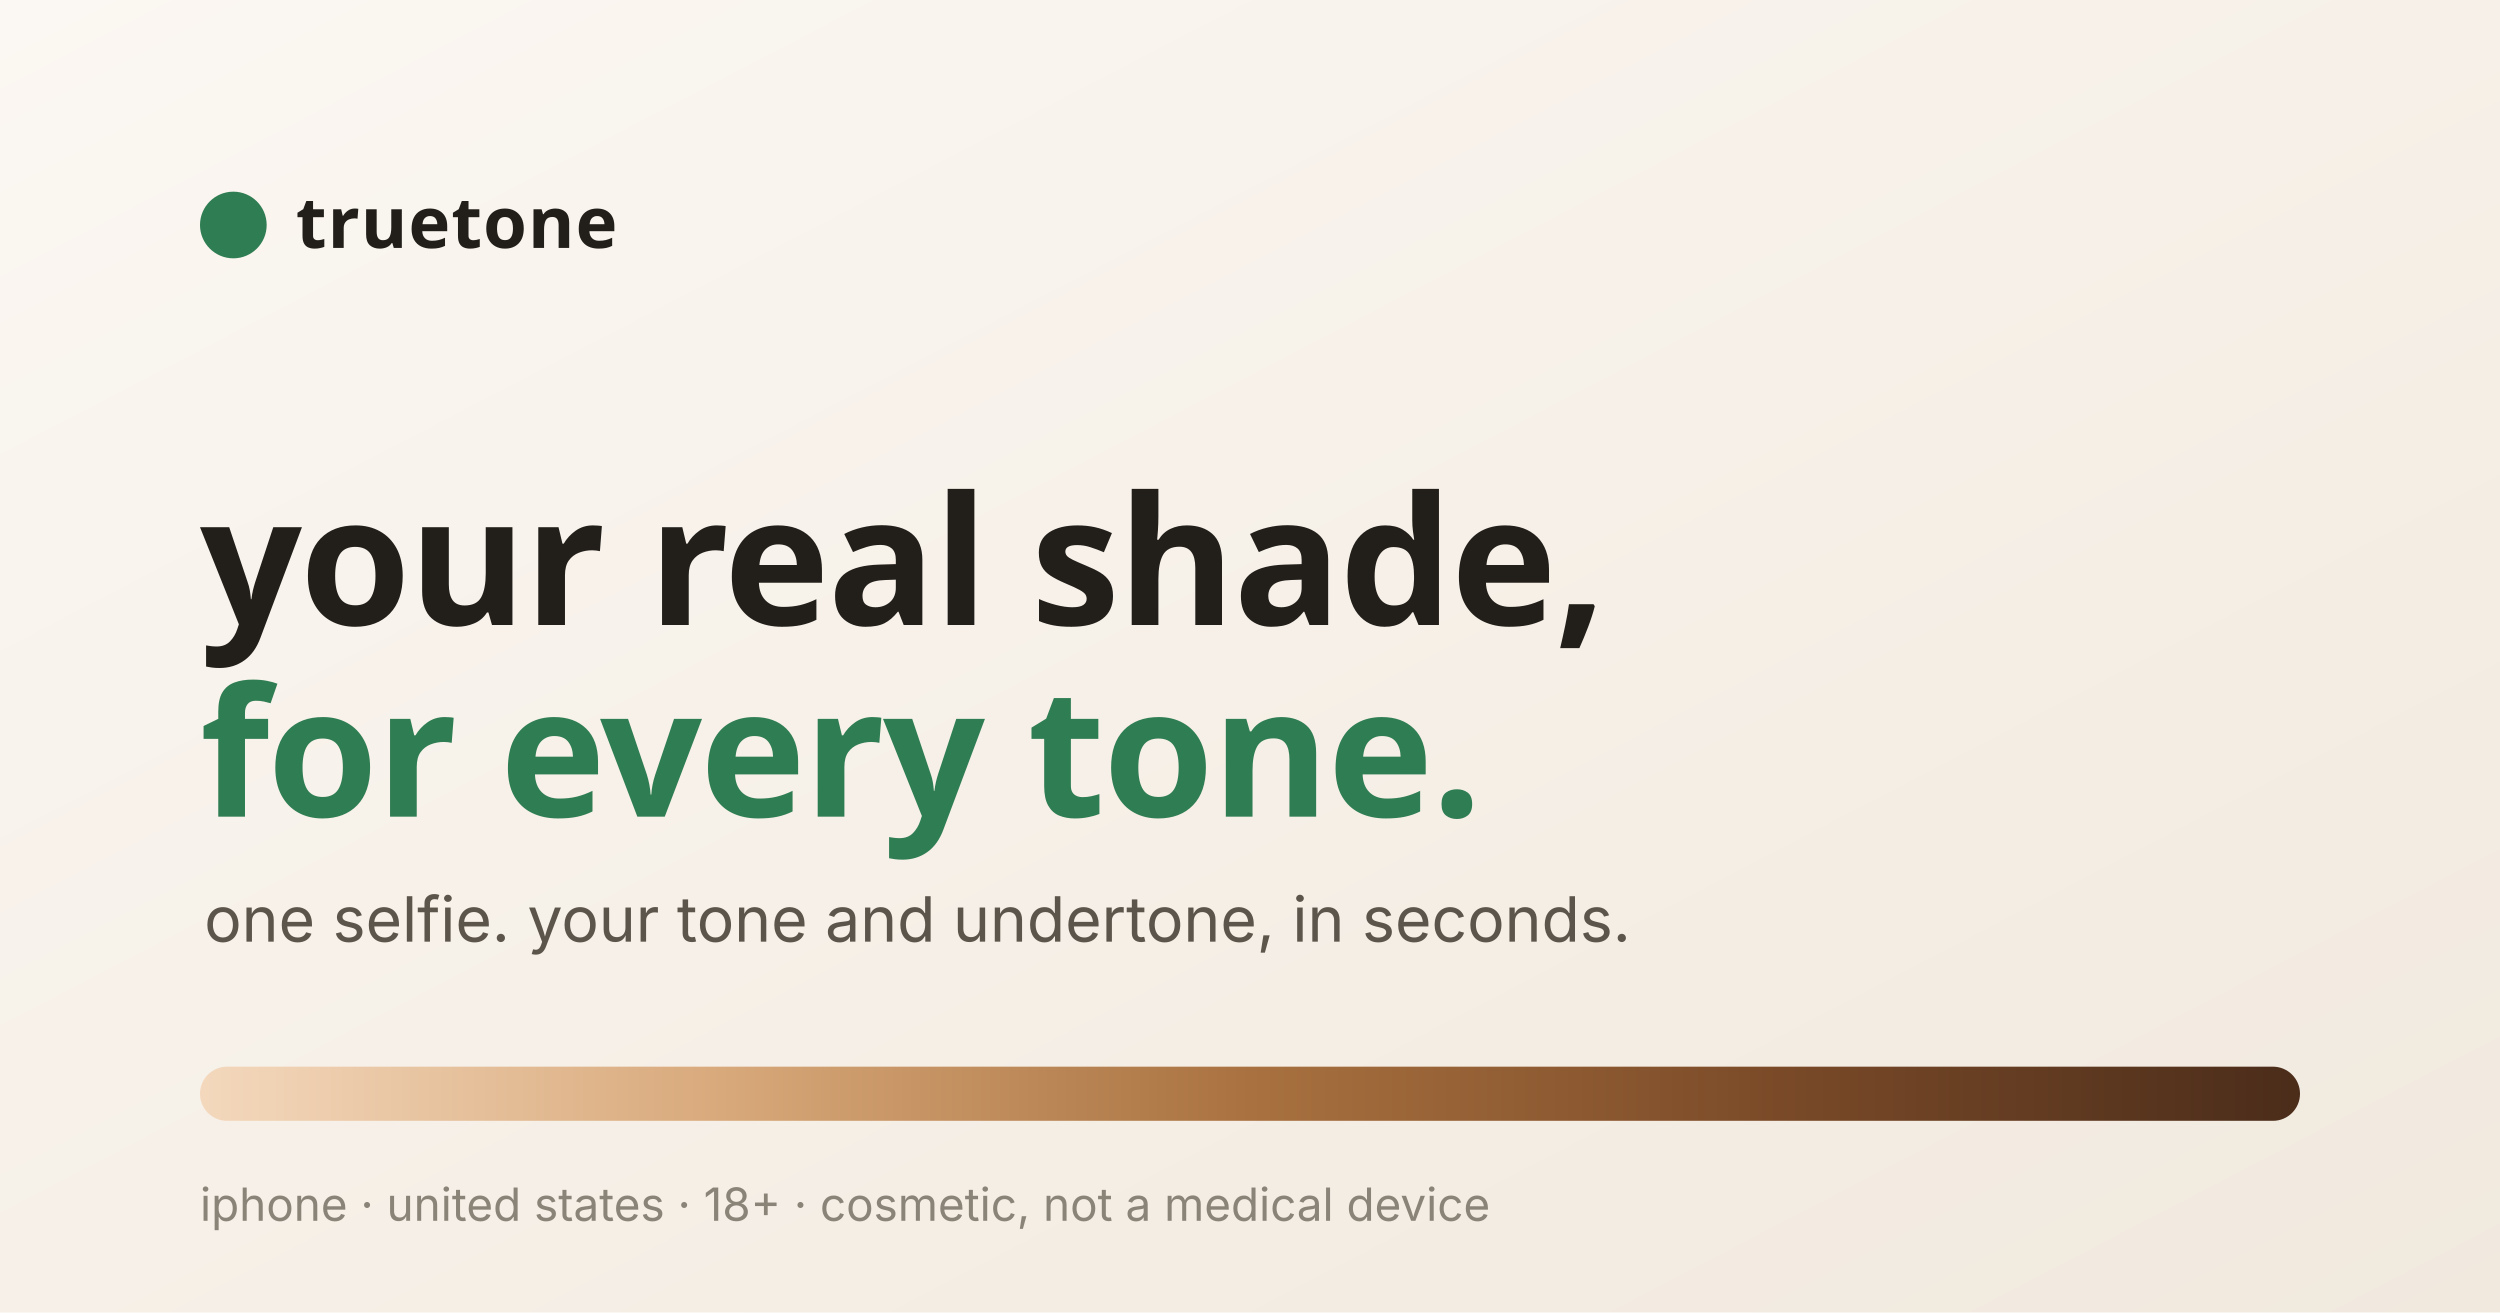
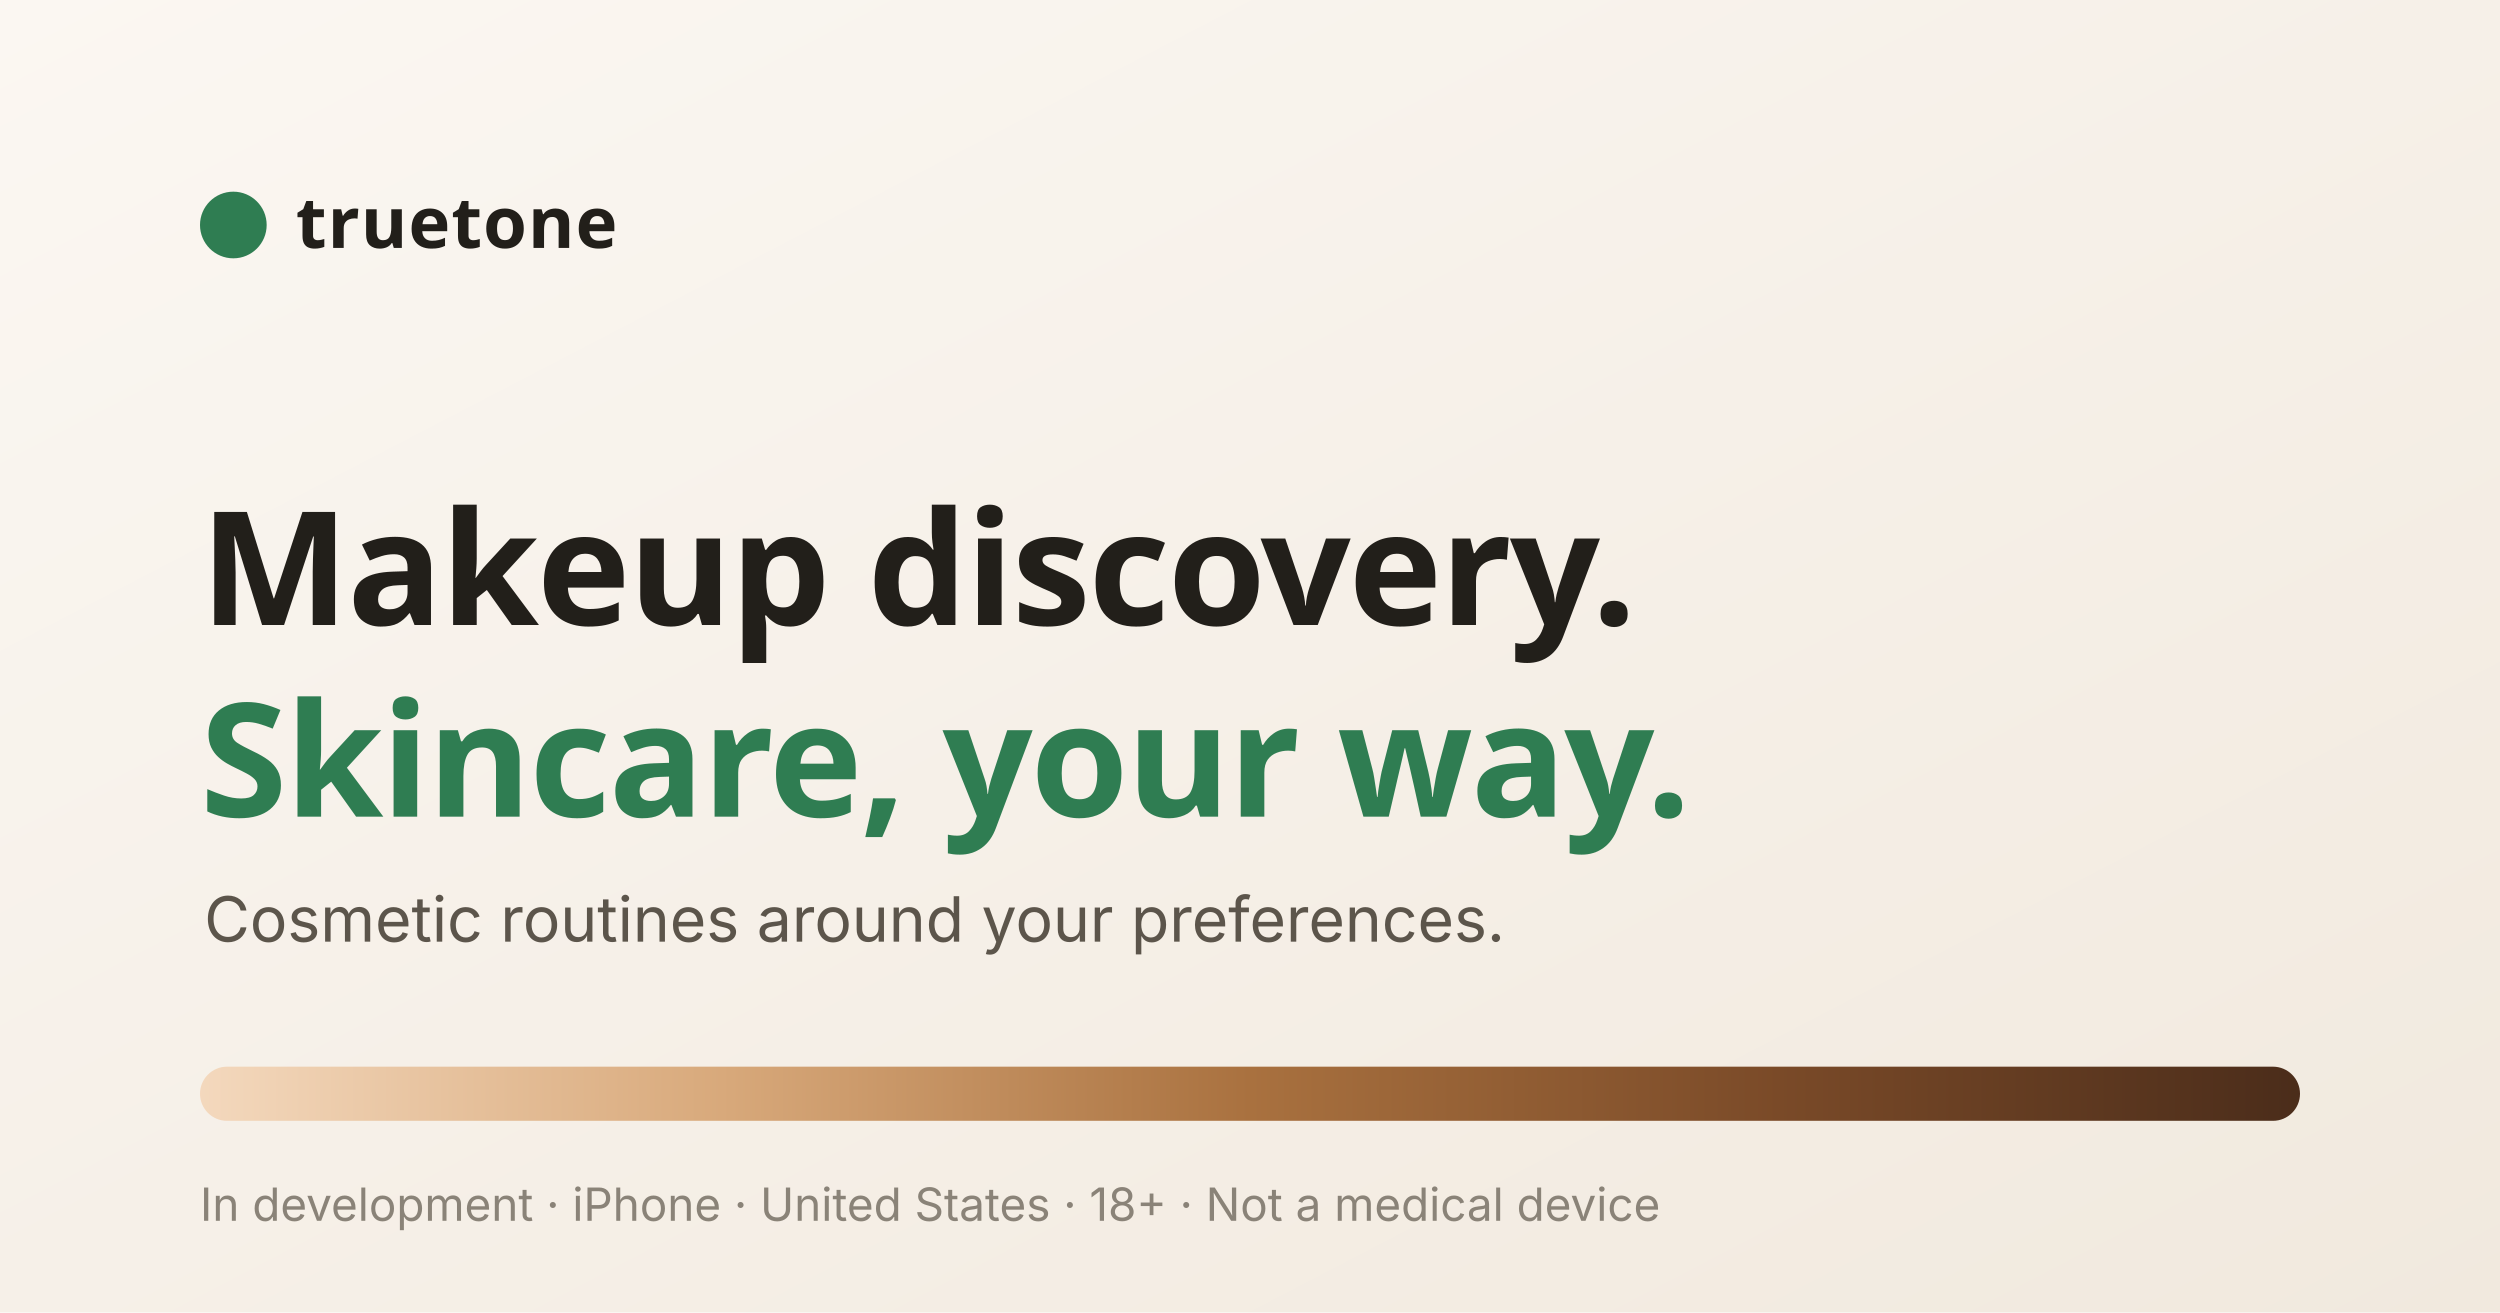
- <svg xmlns="http://www.w3.org/2000/svg" width="1200" height="630" viewBox="0 0 1200 630" role="img" aria-label="TrueTone — your real shade, built for every tone">
+ <svg xmlns="http://www.w3.org/2000/svg" width="1200" height="630" viewBox="0 0 1200 630" role="img" aria-label="TrueTone — makeup discovery and preference-based skincare">
  <defs>
    <linearGradient id="bg" x1="0" y1="0" x2="1" y2="1">
      <stop offset="0" stop-color="#FBF7F2" />
      <stop offset="1" stop-color="#F1E9DE" />
    </linearGradient>
    <linearGradient id="tones" x1="0" y1="0" x2="1" y2="0">
      <stop offset="0" stop-color="#F4D9BE" />
      <stop offset="0.25" stop-color="#D8A97B" />
      <stop offset="0.5" stop-color="#A9713F" />
      <stop offset="0.75" stop-color="#7A4A28" />
      <stop offset="1" stop-color="#4A2C1A" />
    </linearGradient>
  </defs>
  <rect width="1200" height="630" fill="url(#bg)" />
  <g transform="translate(96,92)">
    <circle cx="16" cy="16" r="16" fill="#2f7d52" />
    <text x="46" y="27" font-family="'Plus Jakarta Sans', 'Segoe UI', system-ui, sans-serif" font-size="34" font-weight="700" fill="#221F1A" letter-spacing="0.5">truetone</text>
  </g>
-   <text x="96" y="300" font-family="'Plus Jakarta Sans', 'Segoe UI', system-ui, sans-serif" font-size="86" font-weight="800" fill="#221F1A" letter-spacing="-1">your real shade,</text>
-   <text x="96" y="392" font-family="'Plus Jakarta Sans', 'Segoe UI', system-ui, sans-serif" font-size="86" font-weight="800" fill="#2f7d52" letter-spacing="-1">for every tone.</text>
-   <text x="98" y="452" font-family="'Inter', 'Segoe UI', system-ui, sans-serif" font-size="30" fill="#5c554b">one selfie. your tone and undertone, in seconds.</text>
+   <text x="96" y="300" font-family="'Plus Jakarta Sans', 'Segoe UI', system-ui, sans-serif" font-size="76" font-weight="800" fill="#221F1A" letter-spacing="-1">Makeup discovery.</text>
+   <text x="96" y="392" font-family="'Plus Jakarta Sans', 'Segoe UI', system-ui, sans-serif" font-size="76" font-weight="800" fill="#2f7d52" letter-spacing="-1">Skincare, your way.</text>
+   <text x="98" y="452" font-family="'Inter', 'Segoe UI', system-ui, sans-serif" font-size="30" fill="#5c554b">Cosmetic routines around your preferences.</text>
  <rect x="96" y="512" width="1008" height="26" rx="13" fill="url(#tones)" />
-   <text x="96" y="586" font-family="'Inter', 'Segoe UI', system-ui, sans-serif" font-size="22" fill="#8a8378">iphone · united states · 18+ · cosmetic, not a medical device</text>
+   <text x="96" y="586" font-family="'Inter', 'Segoe UI', system-ui, sans-serif" font-size="22" fill="#8a8378">In development · iPhone · United States · 18+ · Not a medical device</text>
</svg>
